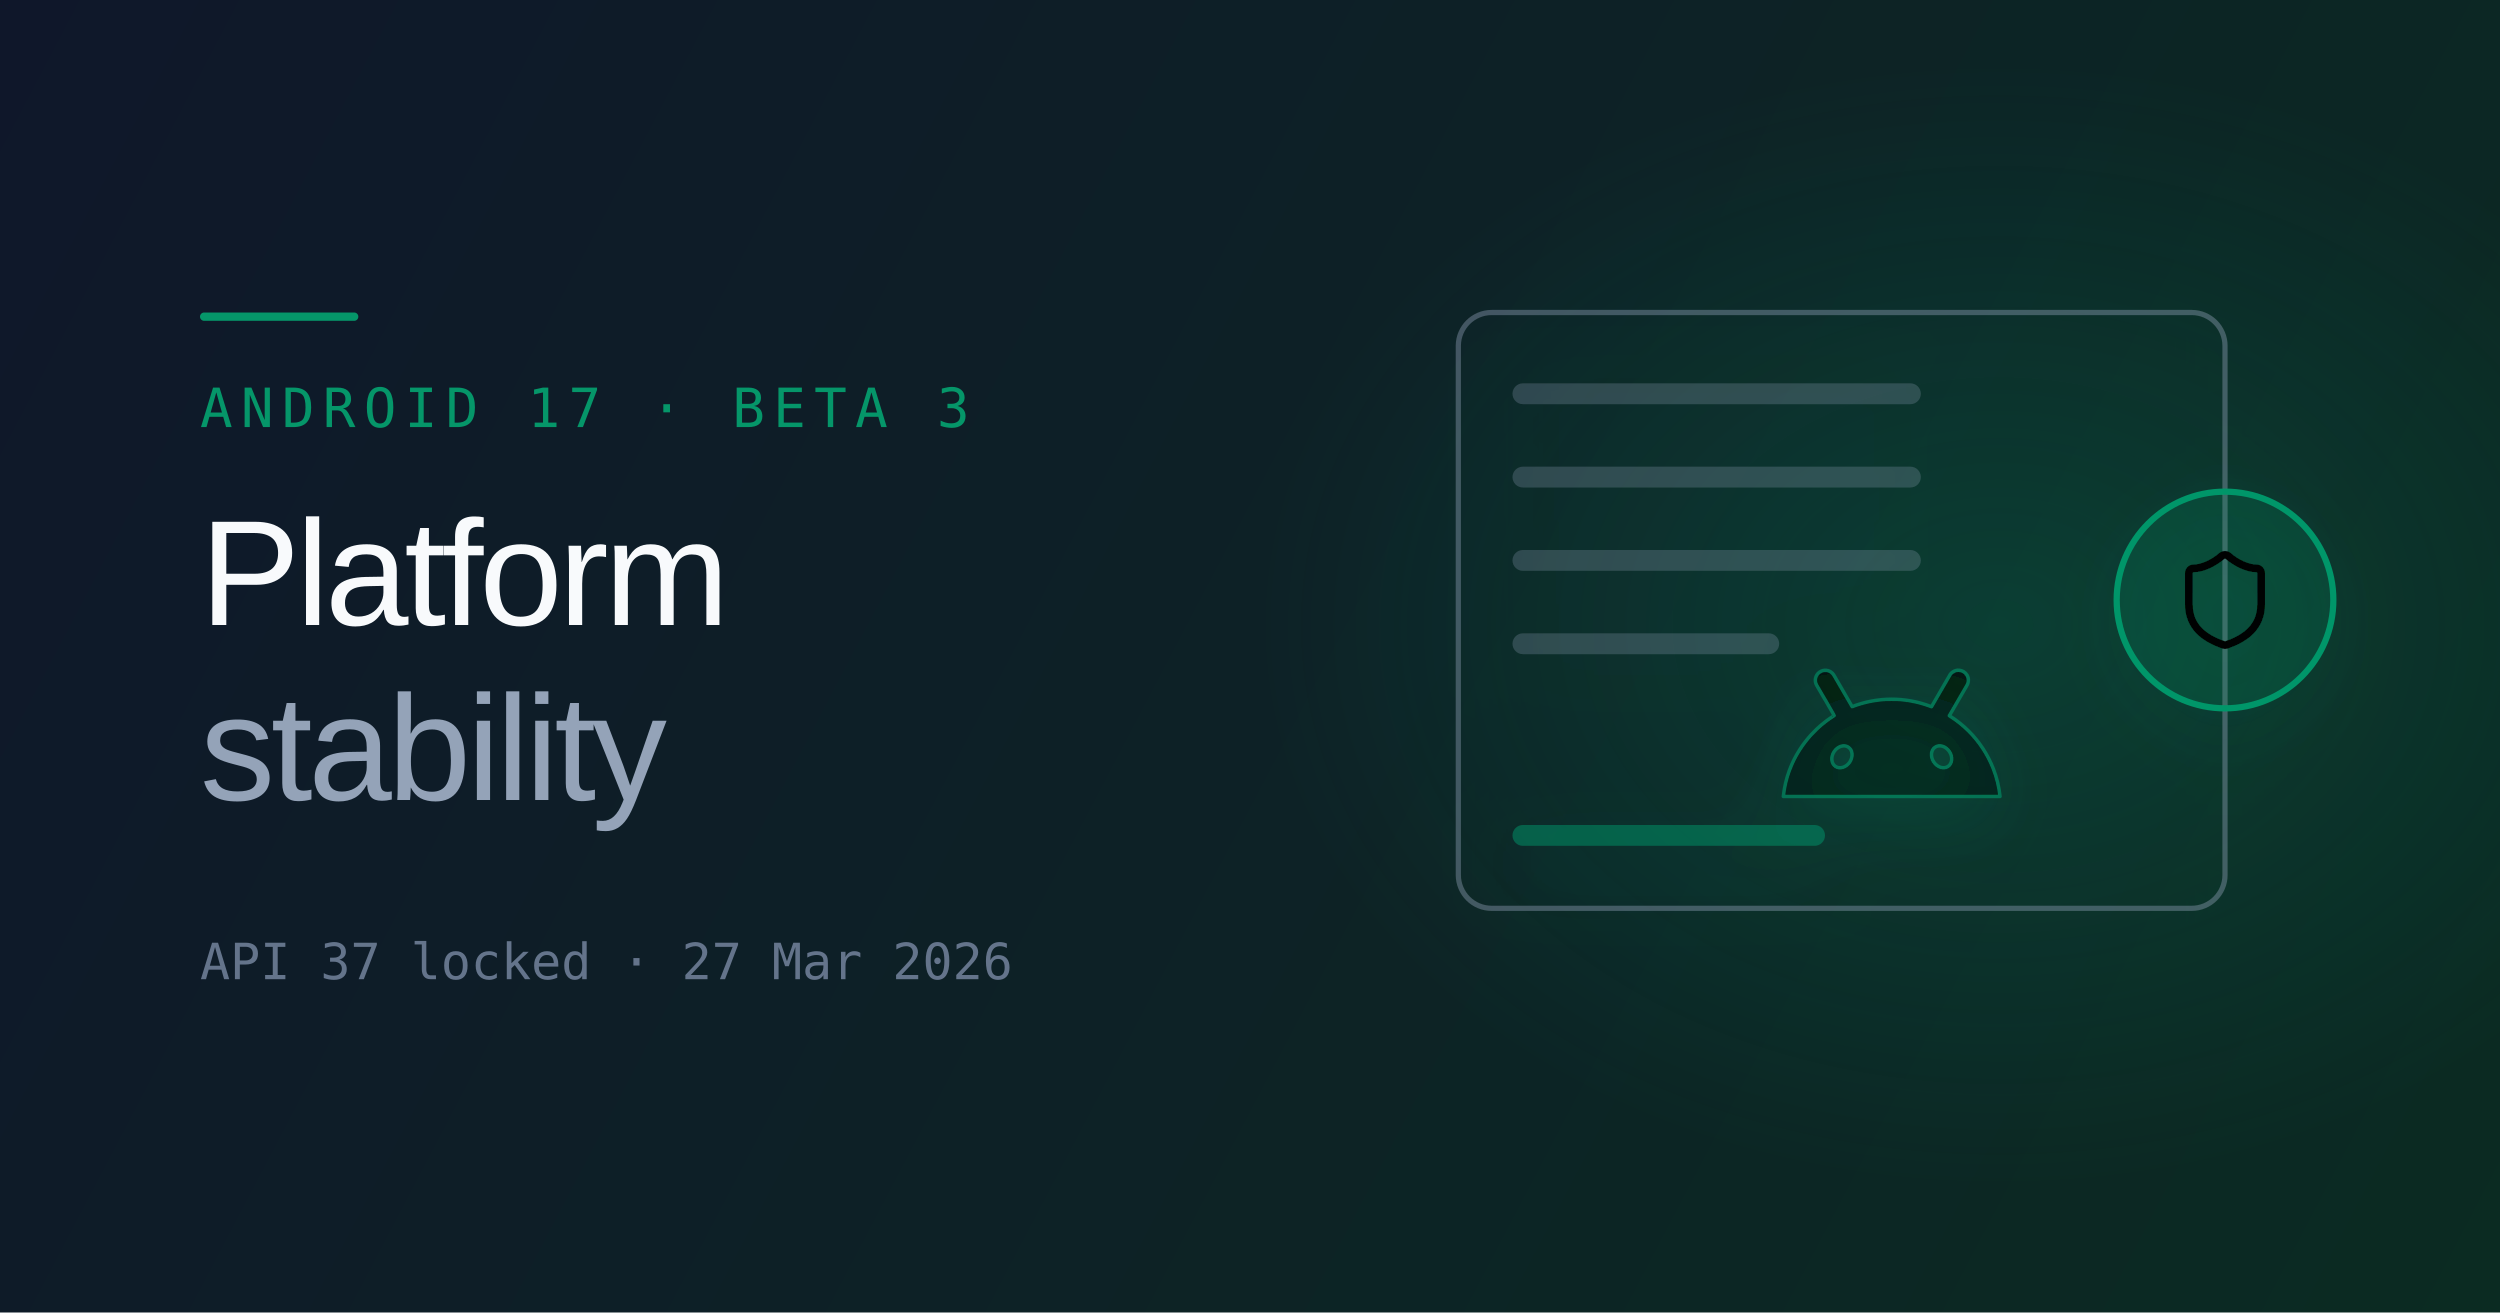
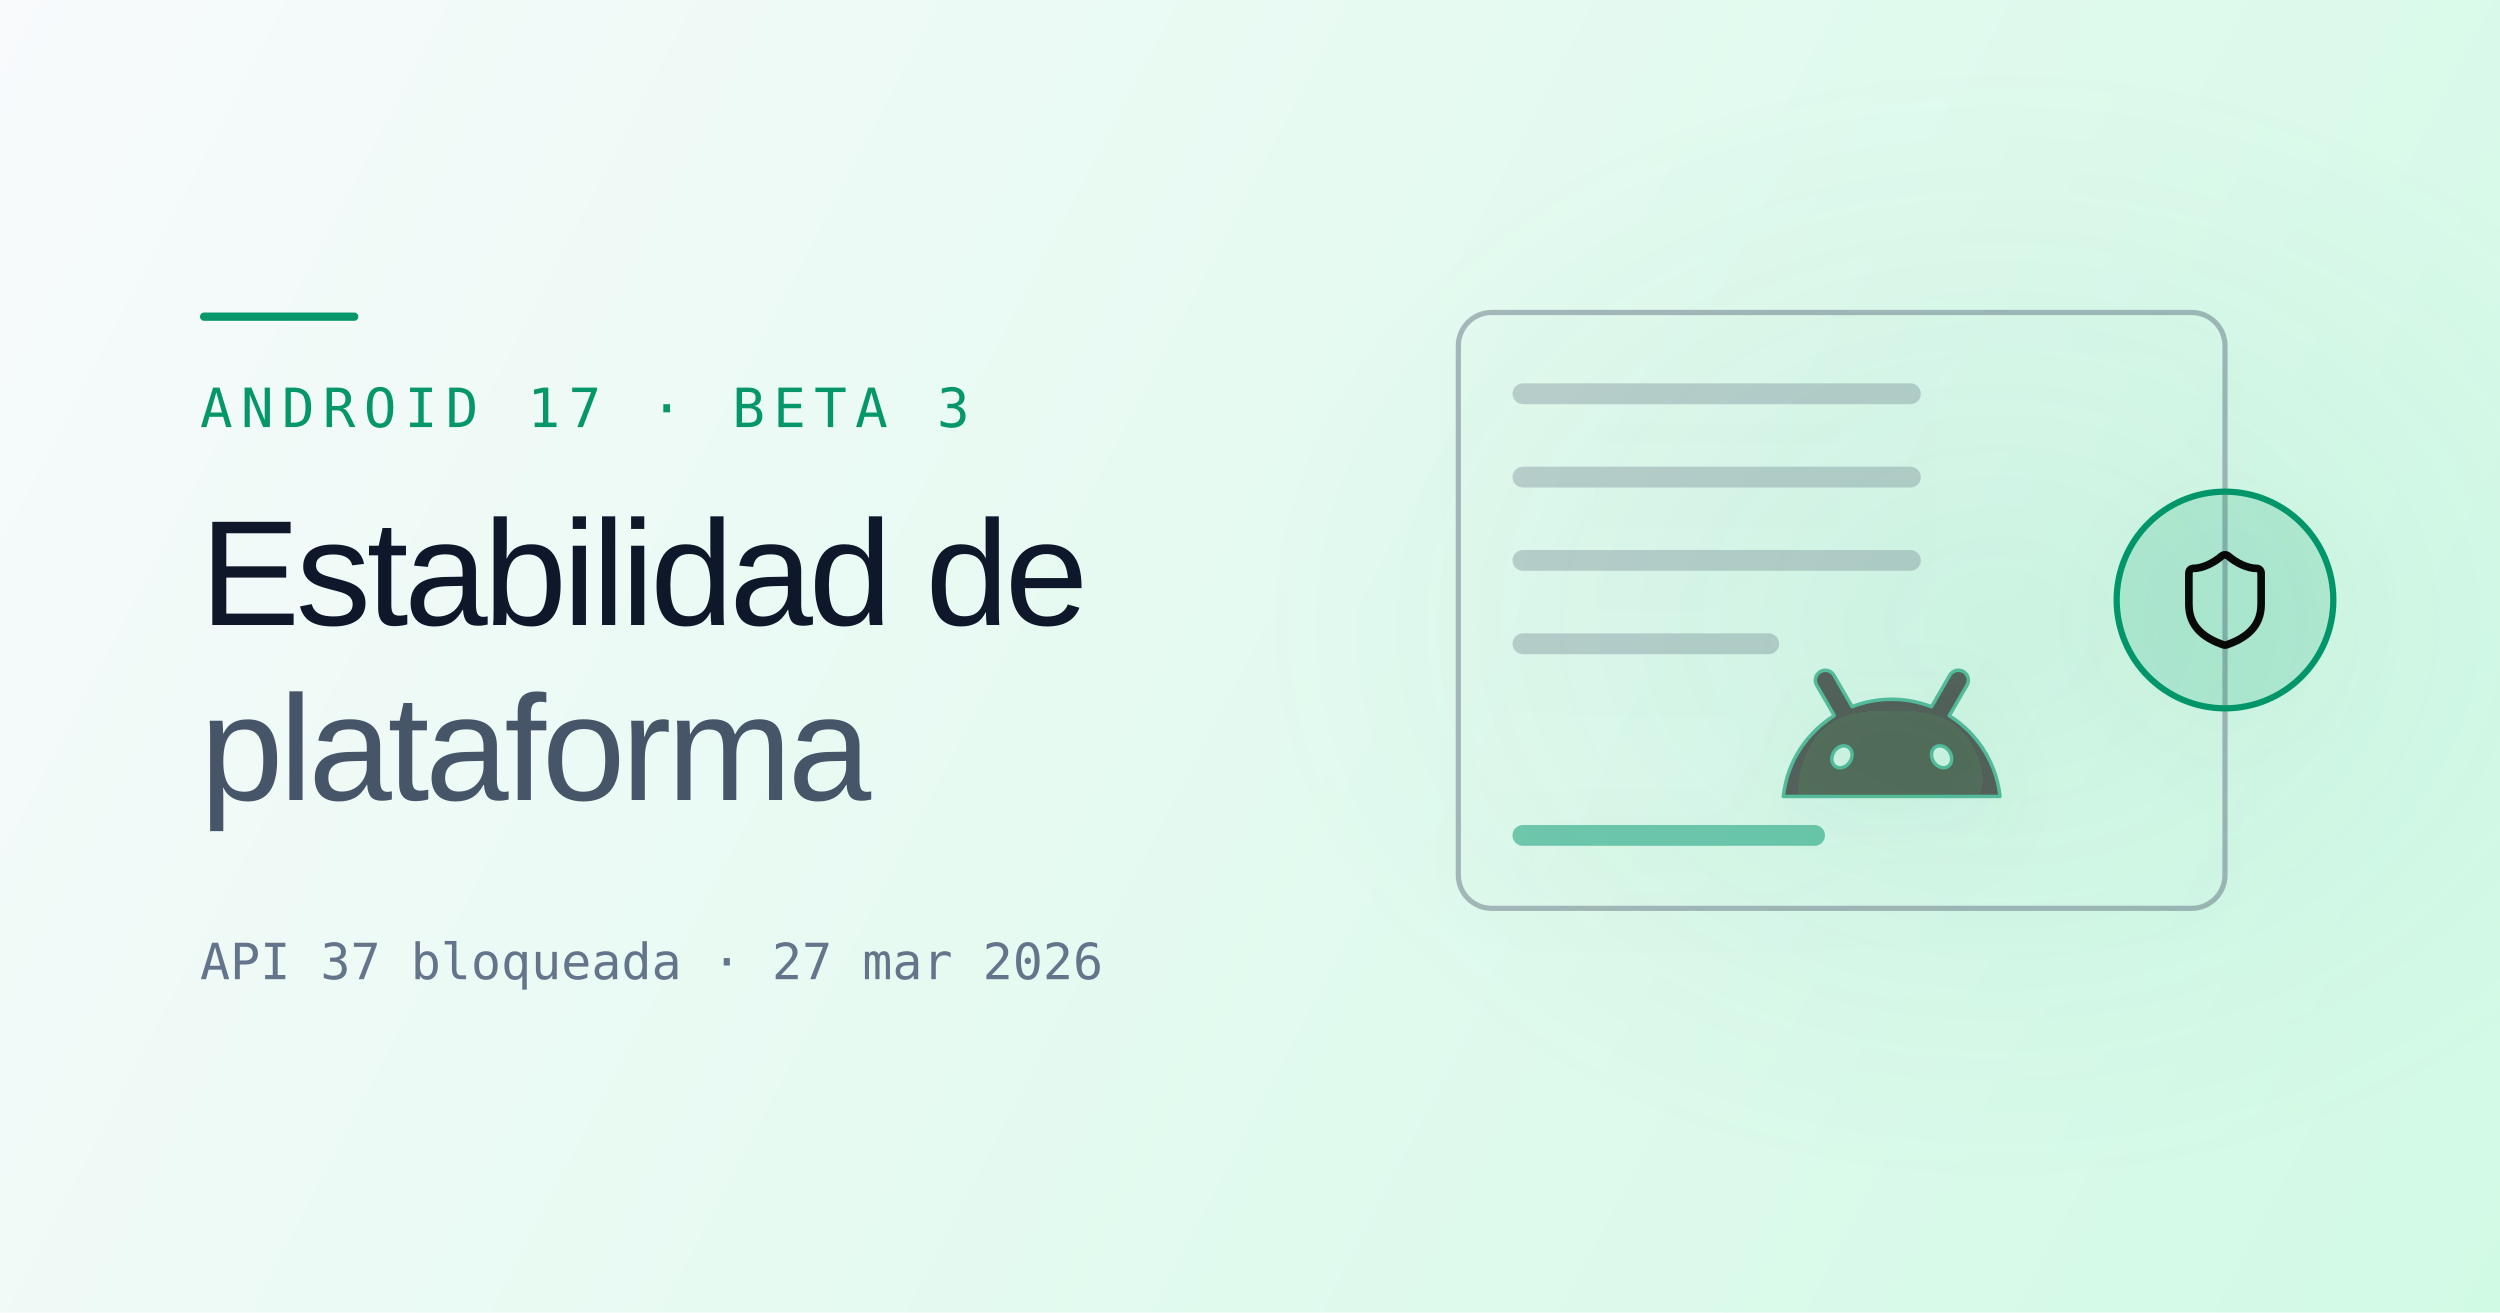
- <svg xmlns="http://www.w3.org/2000/svg" viewBox="0 0 1200 630" fill="none" role="img" aria-label="Android 17 Beta 3 banner — platform stability reached.">
+ <svg xmlns="http://www.w3.org/2000/svg" viewBox="0 0 1200 630" fill="none" role="img" aria-label="Banner de Android 17 Beta 3 — estabilidad de plataforma alcanzada.">
  <defs>
-     <linearGradient id="bg-android-17-beta-3" x1="0" y1="0" x2="1200" y2="630" gradientUnits="userSpaceOnUse">
-       <stop offset="0%" stop-color="#0F172A" />
-       <stop offset="100%" stop-color="#0B2B22" />
+     <linearGradient id="bg-android-17-beta-3-es-light" x1="0" y1="0" x2="1200" y2="630" gradientUnits="userSpaceOnUse">
+       <stop offset="0%" stop-color="#F8FAFC" />
+       <stop offset="100%" stop-color="#D1FAE5" />
    </linearGradient>
-     <radialGradient id="glow-android-17-beta-3" cx="50%" cy="50%" r="50%">
-       <stop offset="0%" stop-color="#059669" stop-opacity="0.22" />
+     <radialGradient id="glow-android-17-beta-3-es-light" cx="50%" cy="50%" r="50%">
+       <stop offset="0%" stop-color="#059669" stop-opacity="0.072" />
      <stop offset="100%" stop-color="#059669" stop-opacity="0" />
    </radialGradient>
-     <filter id="lift-android-17-beta-3" x="-30%" y="-30%" width="160%" height="160%">
-       <feDropShadow dx="0" dy="10" stdDeviation="18" flood-color="#059669" flood-opacity="0.275" />
+     <filter id="lift-android-17-beta-3-es-light" x="-30%" y="-30%" width="160%" height="160%">
+       <feDropShadow dx="0" dy="10" stdDeviation="18" flood-color="#059669" flood-opacity="0.09" />
    </filter>
  </defs>
-   <rect width="1200" height="630" fill="url(#bg-android-17-beta-3)" />
-   <ellipse cx="960" cy="300" rx="360" ry="270" fill="url(#glow-android-17-beta-3)" />
-   <g filter="url(#lift-android-17-beta-3)">
-     <rect x="700" y="150" width="368" height="286" rx="16" fill="none" stroke="#94A3B8" stroke-width="2.5" opacity="0.4" />
-     <rect x="726" y="184" width="196" height="10" rx="5" fill="#94A3B8" opacity="0.26" />
-     <rect x="726" y="224" width="196" height="10" rx="5" fill="#94A3B8" opacity="0.26" />
-     <rect x="726" y="264" width="196" height="10" rx="5" fill="#94A3B8" opacity="0.26" />
-     <rect x="726" y="304" width="128" height="10" rx="5" fill="#94A3B8" opacity="0.26" />
+   <rect width="1200" height="630" fill="url(#bg-android-17-beta-3-es-light)" />
+   <ellipse cx="960" cy="300" rx="360" ry="270" fill="url(#glow-android-17-beta-3-es-light)" />
+   <g filter="url(#lift-android-17-beta-3-es-light)">
+     <rect x="700" y="150" width="368" height="286" rx="16" fill="none" stroke="#475569" stroke-width="2.5" opacity="0.4" />
+     <rect x="726" y="184" width="196" height="10" rx="5" fill="#475569" opacity="0.26" />
+     <rect x="726" y="224" width="196" height="10" rx="5" fill="#475569" opacity="0.26" />
+     <rect x="726" y="264" width="196" height="10" rx="5" fill="#475569" opacity="0.26" />
+     <rect x="726" y="304" width="128" height="10" rx="5" fill="#475569" opacity="0.26" />
    <g transform="translate(856 300) scale(4.333333)" opacity="0.6" fill="none" stroke="#059669" stroke-width="0.39" stroke-linecap="round" stroke-linejoin="round">
      <path fill="currentColor" d="M18.44 5.559q-1.015 1.748-2.028 3.498q-.055-.023-.111-.043a12.1 12.1 0 0 0-8.68.033C7.537 8.897 5.868 6.026 5.6 5.56a1 1 0 0 0-.141-.19a1.104 1.104 0 0 0-1.768 1.298c1.947 3.37-.096-.216 1.948 3.36c.017.03-.495.263-1.393 1.017C2.9 12.176.452 14.772 0 18.99h24a11.7 11.7 0 0 0-.746-3.068a12.1 12.1 0 0 0-2.74-4.184a12 12 0 0 0-2.131-1.687c.66-1.122 1.312-2.256 1.965-3.385a1.11 1.11 0 0 0-.008-1.12a1.1 1.1 0 0 0-.852-.532c-.522-.054-.939.313-1.049.545m-.04 8.46c.395.593.324 1.331-.156 1.65c-.48.32-1.188.1-1.582-.493s-.324-1.33.156-1.65c.473-.316 1.182-.11 1.582.494m-11.193-.492c.48.32.55 1.058.156 1.65c-.394.593-1.103.815-1.584.495c-.48-.32-.55-1.058-.156-1.65c.4-.603 1.109-.811 1.584-.495" />
    </g>
    <circle cx="1068" cy="288" r="52" fill="#059669" opacity="0.16" />
    <circle cx="1068" cy="288" r="52" fill="none" stroke="#059669" stroke-width="3" />
    <g transform="translate(1042 262) scale(2.166667)" opacity="0.95" fill="none" stroke="#059669" stroke-width="0.78" stroke-linecap="round" stroke-linejoin="round">
      <path fill="none" stroke="currentColor" stroke-linecap="round" stroke-linejoin="round" stroke-width="1.7" d="M20 13c0 5-3.5 7.5-7.66 8.95a1 1 0 0 1-.67-.01C7.5 20.5 4 18 4 13V6a1 1 0 0 1 1-1c2 0 4.5-1.2 6.24-2.72a1.17 1.17 0 0 1 1.52 0C14.51 3.81 17 5 19 5a1 1 0 0 1 1 1z" />
    </g>
    <rect x="726" y="396" width="150" height="10" rx="5" fill="#059669" opacity="0.5" />
  </g>
  <rect x="96" y="150" width="76" height="4" rx="2" fill="#059669" />
  <text x="96" y="205" font-family="'IBM Plex Mono',ui-monospace,monospace" font-size="26" letter-spacing="4" fill="#059669">ANDROID 17 · BETA 3</text>
-   <text x="96" y="300" font-family="Switzer,'Helvetica Neue',Arial,sans-serif" font-size="72" font-weight="500" letter-spacing="-2" fill="#F8FAFC">Platform</text>
-   <text x="96" y="384" font-family="Switzer,'Helvetica Neue',Arial,sans-serif" font-size="72" font-weight="500" letter-spacing="-2" fill="#94A3B8">stability</text>
-   <text x="96" y="470" font-family="'IBM Plex Mono',ui-monospace,monospace" font-size="24" fill="#64748B">API 37 locked · 27 Mar 2026</text>
+   <text x="96" y="300" font-family="Switzer,'Helvetica Neue',Arial,sans-serif" font-size="72" font-weight="500" letter-spacing="-2" fill="#0F172A">Estabilidad de</text>
+   <text x="96" y="384" font-family="Switzer,'Helvetica Neue',Arial,sans-serif" font-size="72" font-weight="500" letter-spacing="-2" fill="#475569">plataforma</text>
+   <text x="96" y="470" font-family="'IBM Plex Mono',ui-monospace,monospace" font-size="24" fill="#64748B">API 37 bloqueada · 27 mar 2026</text>
</svg>
